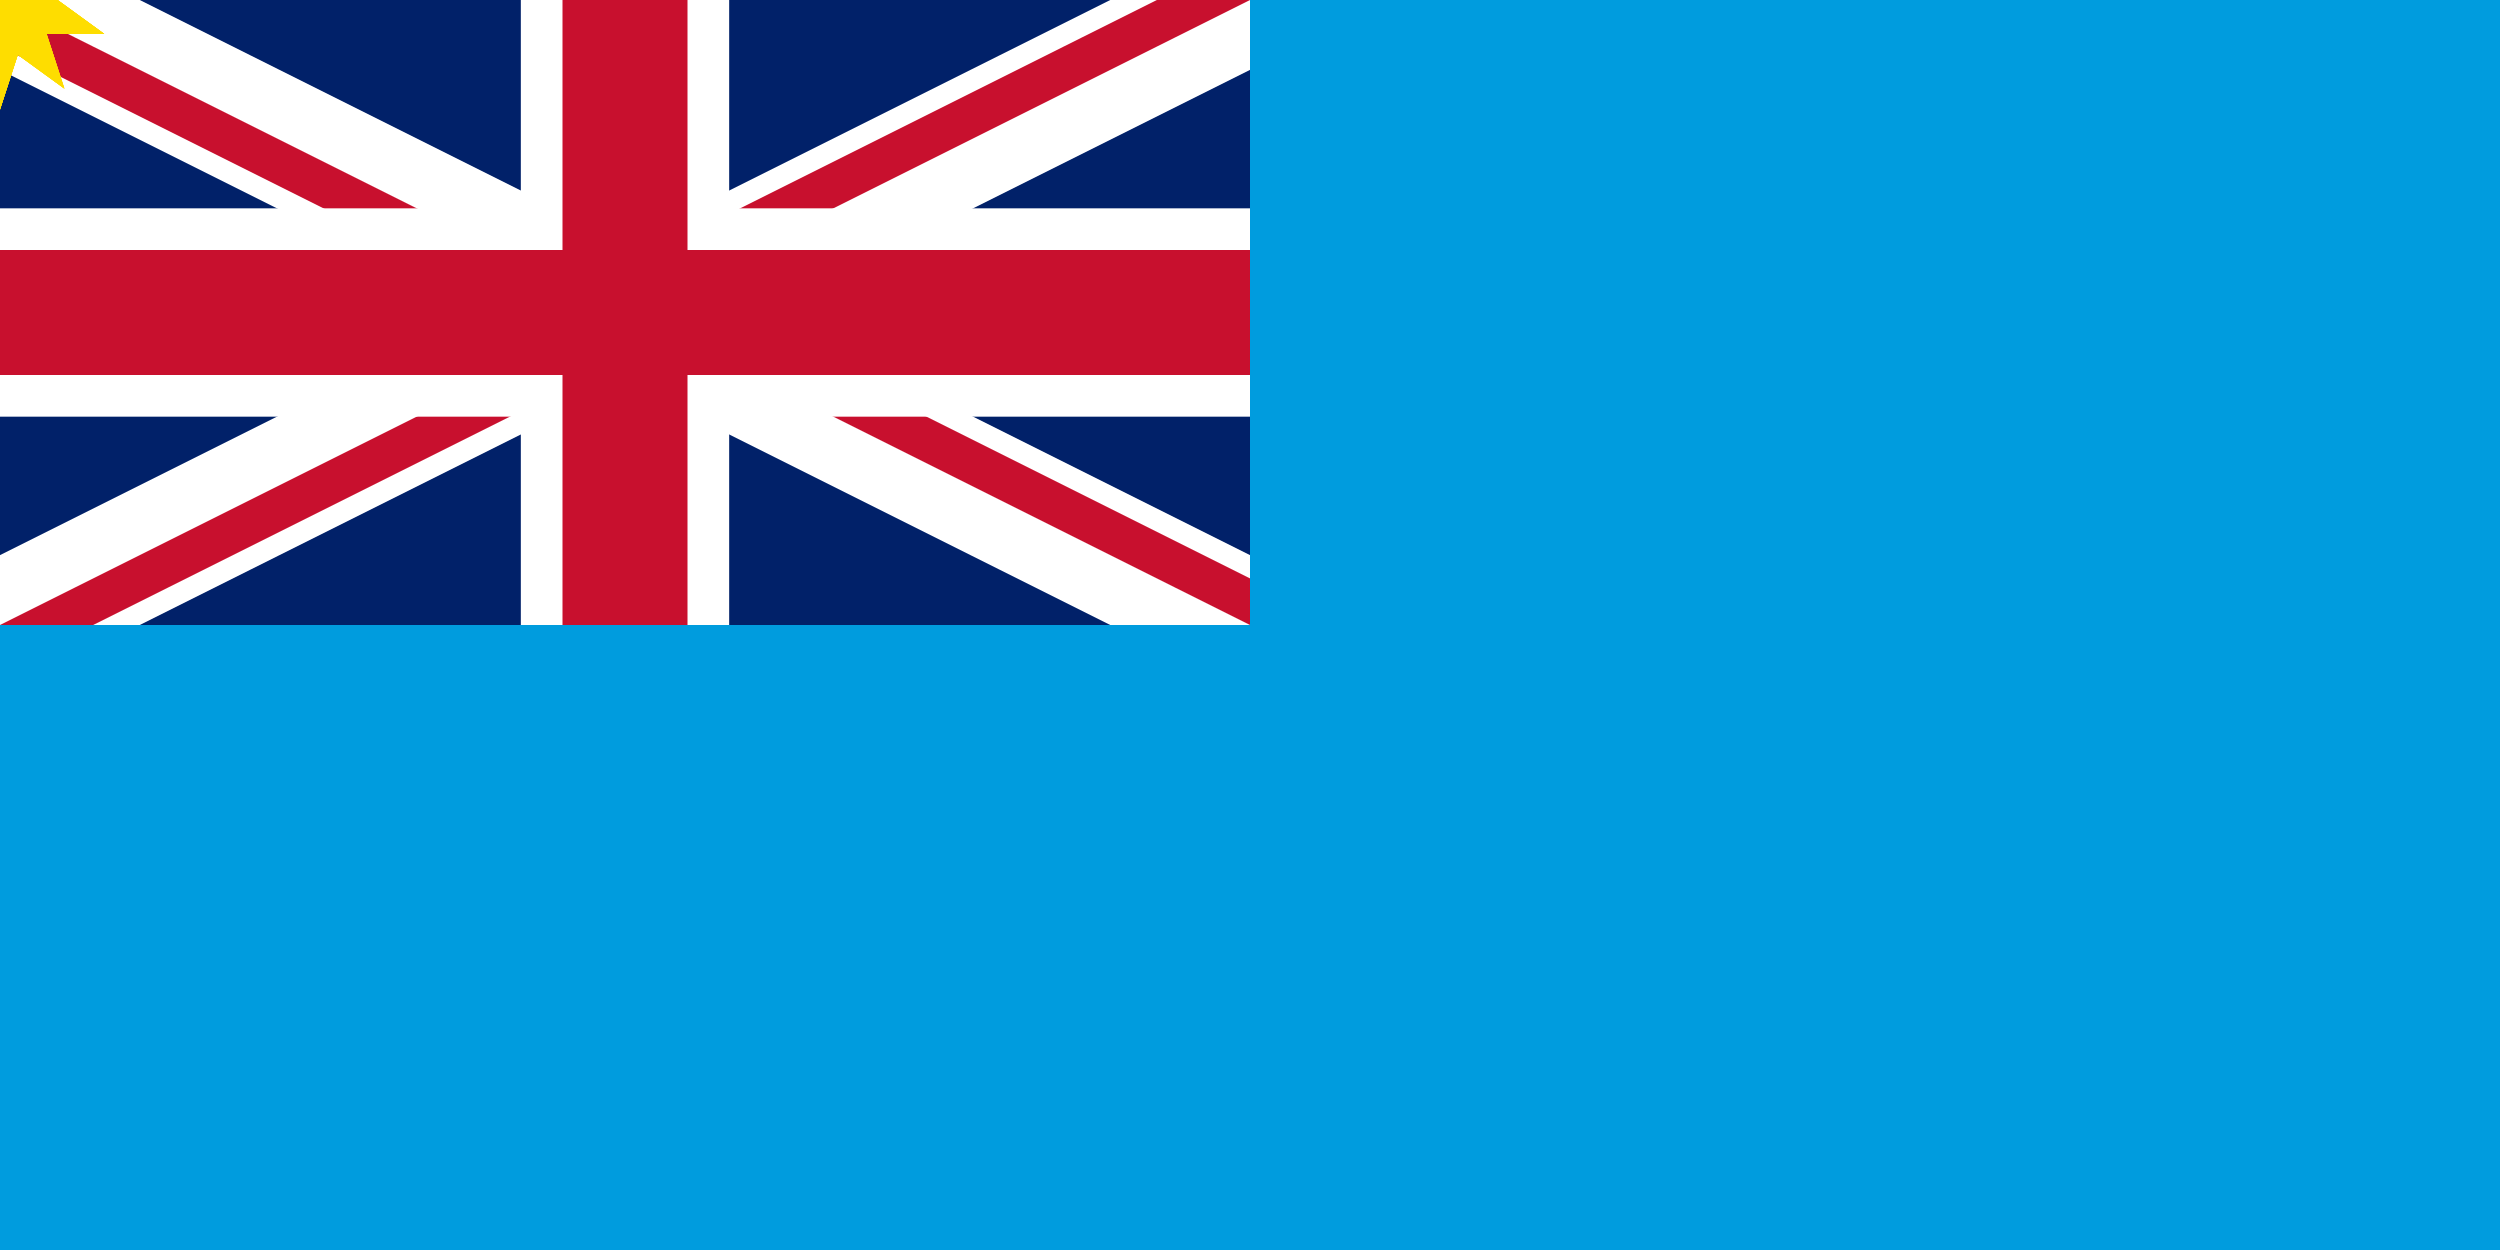
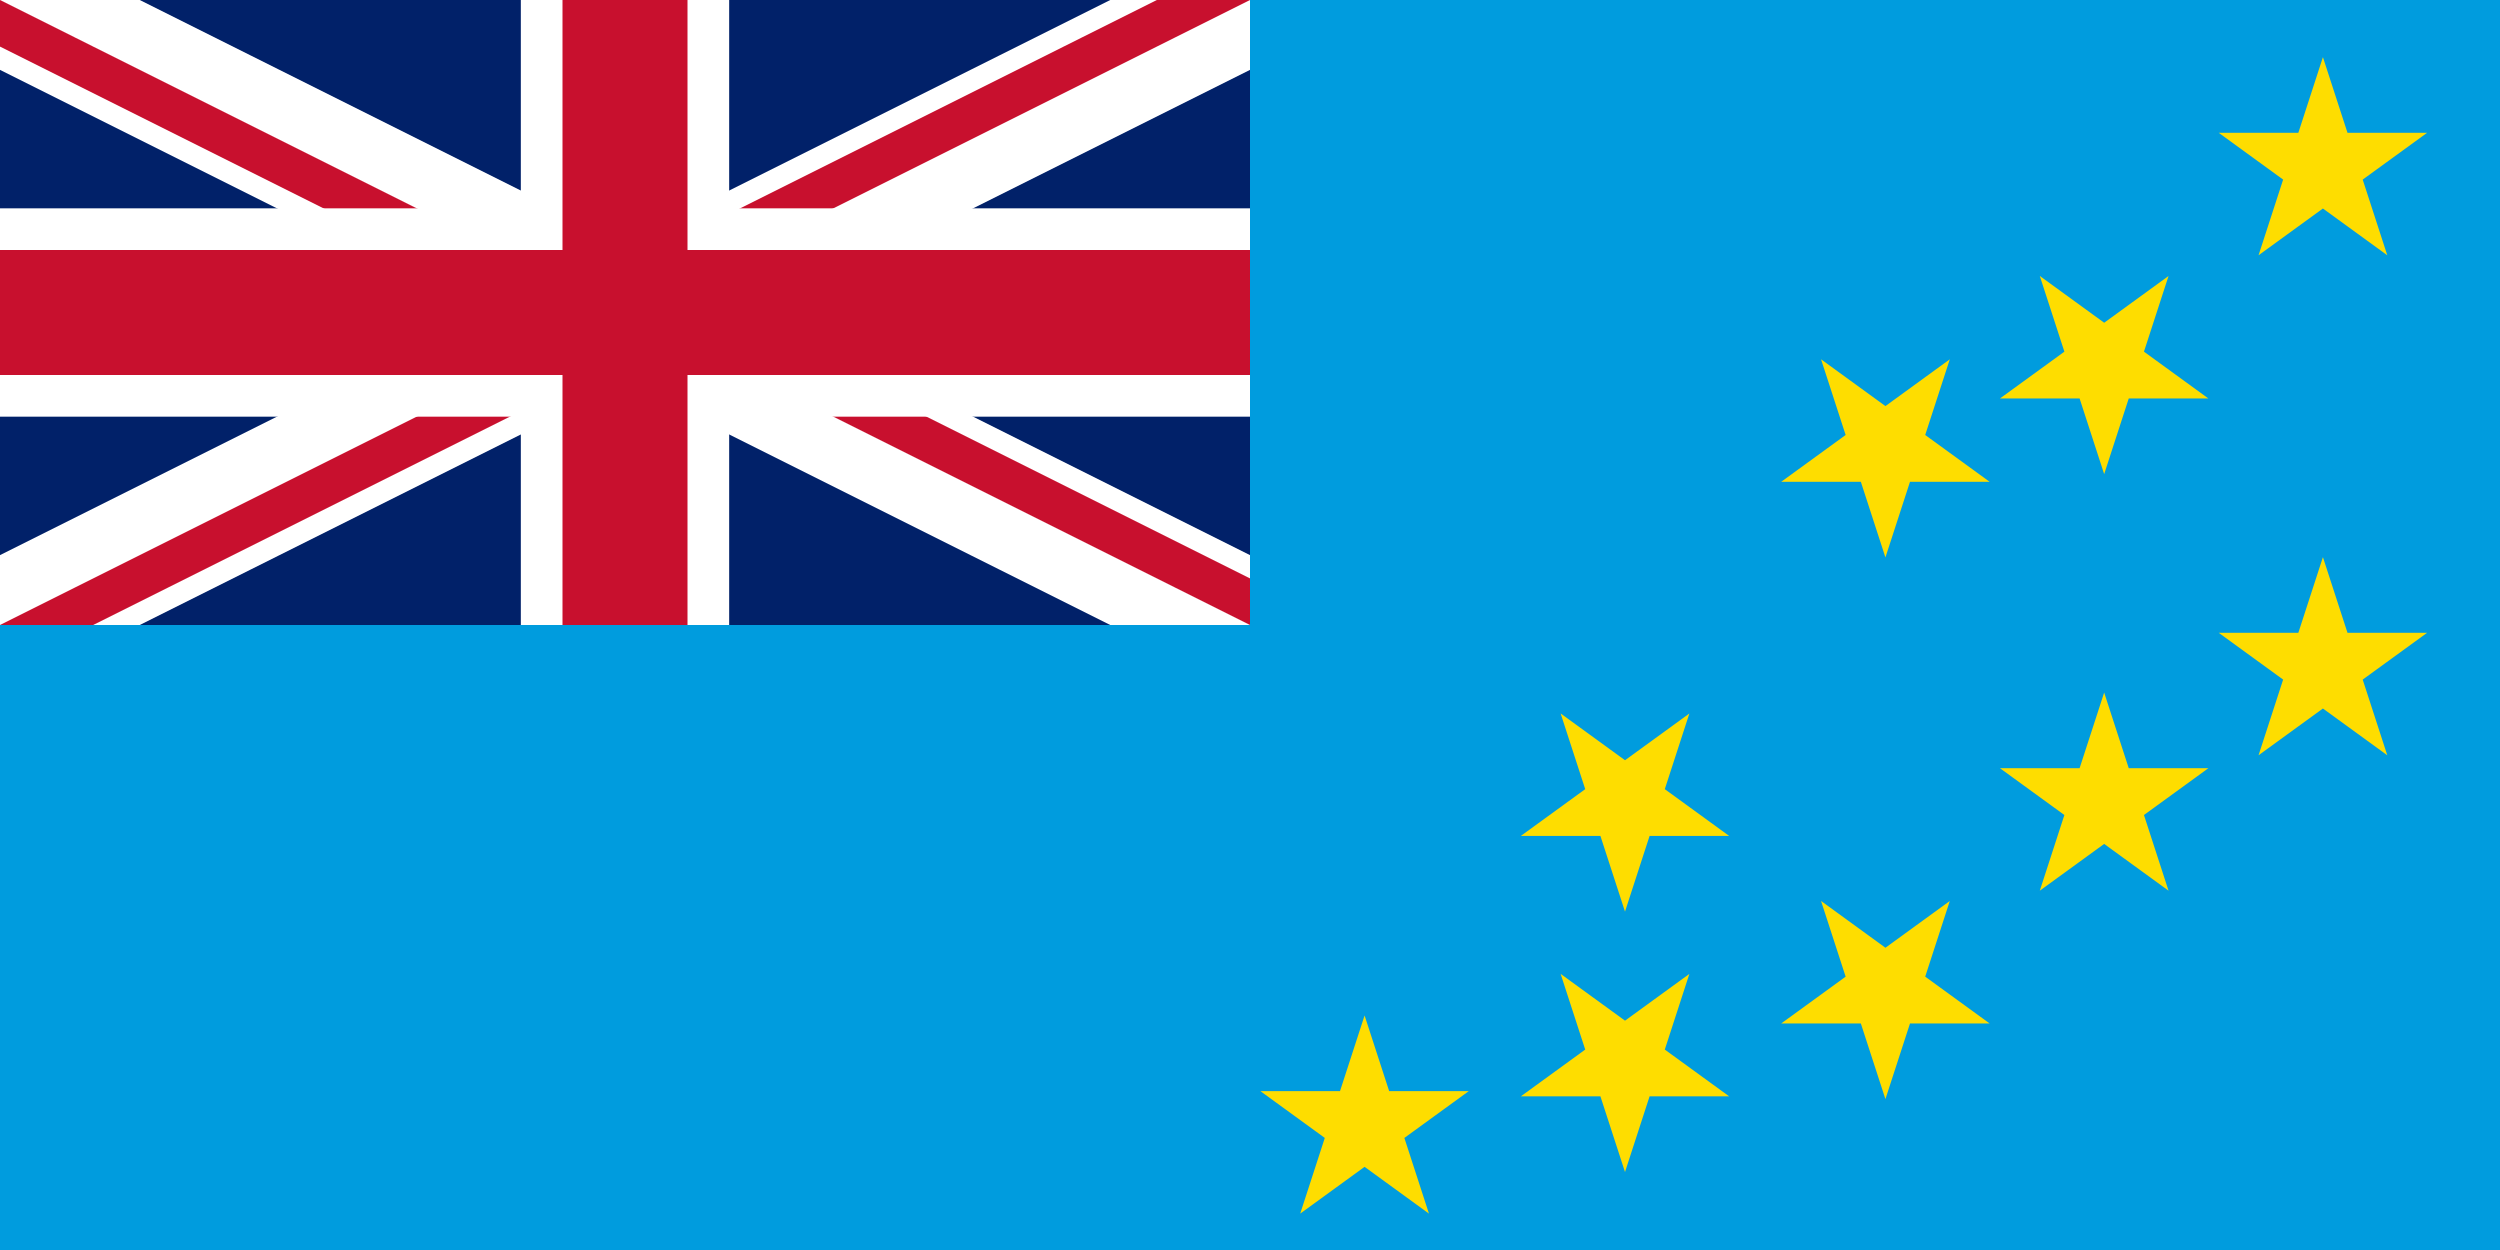
- <svg xmlns="http://www.w3.org/2000/svg" width="1200" height="600" viewBox="0 0 120 60" fill="#fedd00">
+ <svg xmlns="http://www.w3.org/2000/svg" width="1200" height="600" viewBox="0 0 120 60" fill="#FEDD00">
  <defs>
-     <path id="a" d="m0-5.257 3.09 9.511L-5-1.625H5l-8.09 5.878z" />
-     <path id="b" d="m0 5.257-3.09-9.511L5 1.625H-5l8.09-5.878z" />
    <clipPath id="f">
-       <path d="m0 0h120v60H0z" />
+       <path d="M0 0h120v60H0z" />
    </clipPath>
    <clipPath id="s">
-       <path d="m0 0v15h62v16zm0 30v1h30V0h30z" />
+       <path d="M0 0v15h62v16zM0 30v1h30V0h30z" />
    </clipPath>
  </defs>
-   <path fill="#012169" d="m0 0h120v60H0z" />
-   <g clip-path="url(#f)" fill="none" stroke="#c8102e" stroke-width="6">
-     <path stroke="#fff" d="m0 0 60 30M0 30 60 0" />
-     <path stroke-width="4" clip-path="url(#s)" d="m0 0 60 30M0 30 60 0" />
-     <path stroke="#fff" stroke-width="10" d="m30 0v31M0 15h62" />
-     <path d="m30 0v31M0 15h62" />
+   <path fill="#012169" d="M0 0h120v60H0z" />
+   <g clip-path="url(#f)" fill="none" stroke="#C8102E" stroke-width="6">
+     <path stroke="#FFF" d="M0 0 60 30M0 30 60 0" />
+     <path stroke-width="4" clip-path="url(#s)" d="M0 0 60 30M0 30 60 0" />
+     <path stroke="#FFF" stroke-width="10" d="M30 0v31M0 15h62" />
+     <path d="M30 0v31M0 15h62" />
  </g>
-   <path fill="#009cde" d="m60 0h60v60H0V30h60z" />
-   <path d="m0-5.257 3.09 9.511L-5-1.625H5l-8.09 5.878z" />
-   <path d="m0 5.257-3.09-9.511L5 1.625H-5l8.09-5.878z" />
-   <path d="m0 5.257-3.09-9.511L5 1.625H-5l8.09-5.878z" />
-   <path d="m0 5.257-3.09-9.511L5 1.625H-5l8.09-5.878z" />
-   <path d="m0 5.257-3.09-9.511L5 1.625H-5l8.09-5.878z" />
-   <path d="m0 5.257-3.09-9.511L5 1.625H-5l8.09-5.878z" />
-   <path d="m0-5.257 3.09 9.511L-5-1.625H5l-8.09 5.878z" />
-   <path d="m0-5.257 3.09 9.511L-5-1.625H5l-8.09 5.878z" />
-   <path d="m0-5.257 3.09 9.511L-5-1.625H5l-8.09 5.878z" />
+   <path fill="#009CDE" d="M60 0h60v60H0V30h60z" />
+   <path transform="translate(65.5,54)" d="m0-5.257 3.09 9.511L-5-1.625H5l-8.09 5.878z" />
+   <path transform="translate(78,38.5)" d="m0 5.257-3.09-9.511L5 1.625H-5l8.09-5.878z" />
+   <path transform="translate(78,51)" d="m0 5.257-3.09-9.511L5 1.625H-5l8.09-5.878z" />
+   <path transform="translate(90.5,21.5)" d="m0 5.257-3.09-9.511L5 1.625H-5l8.09-5.878z" />
+   <path transform="translate(90.5,47.5)" d="m0 5.257-3.09-9.511L5 1.625H-5l8.09-5.878z" />
+   <path transform="translate(101,17.5)" d="m0 5.257-3.09-9.511L5 1.625H-5l8.09-5.878z" />
+   <path transform="translate(101,38.5)" d="m0-5.257 3.09 9.511L-5-1.625H5l-8.09 5.878z" />
+   <path transform="translate(111.5,8)" d="m0-5.257 3.09 9.511L-5-1.625H5l-8.09 5.878z" />
+   <path transform="translate(111.5,32)" d="m0-5.257 3.09 9.511L-5-1.625H5l-8.09 5.878z" />
</svg>
